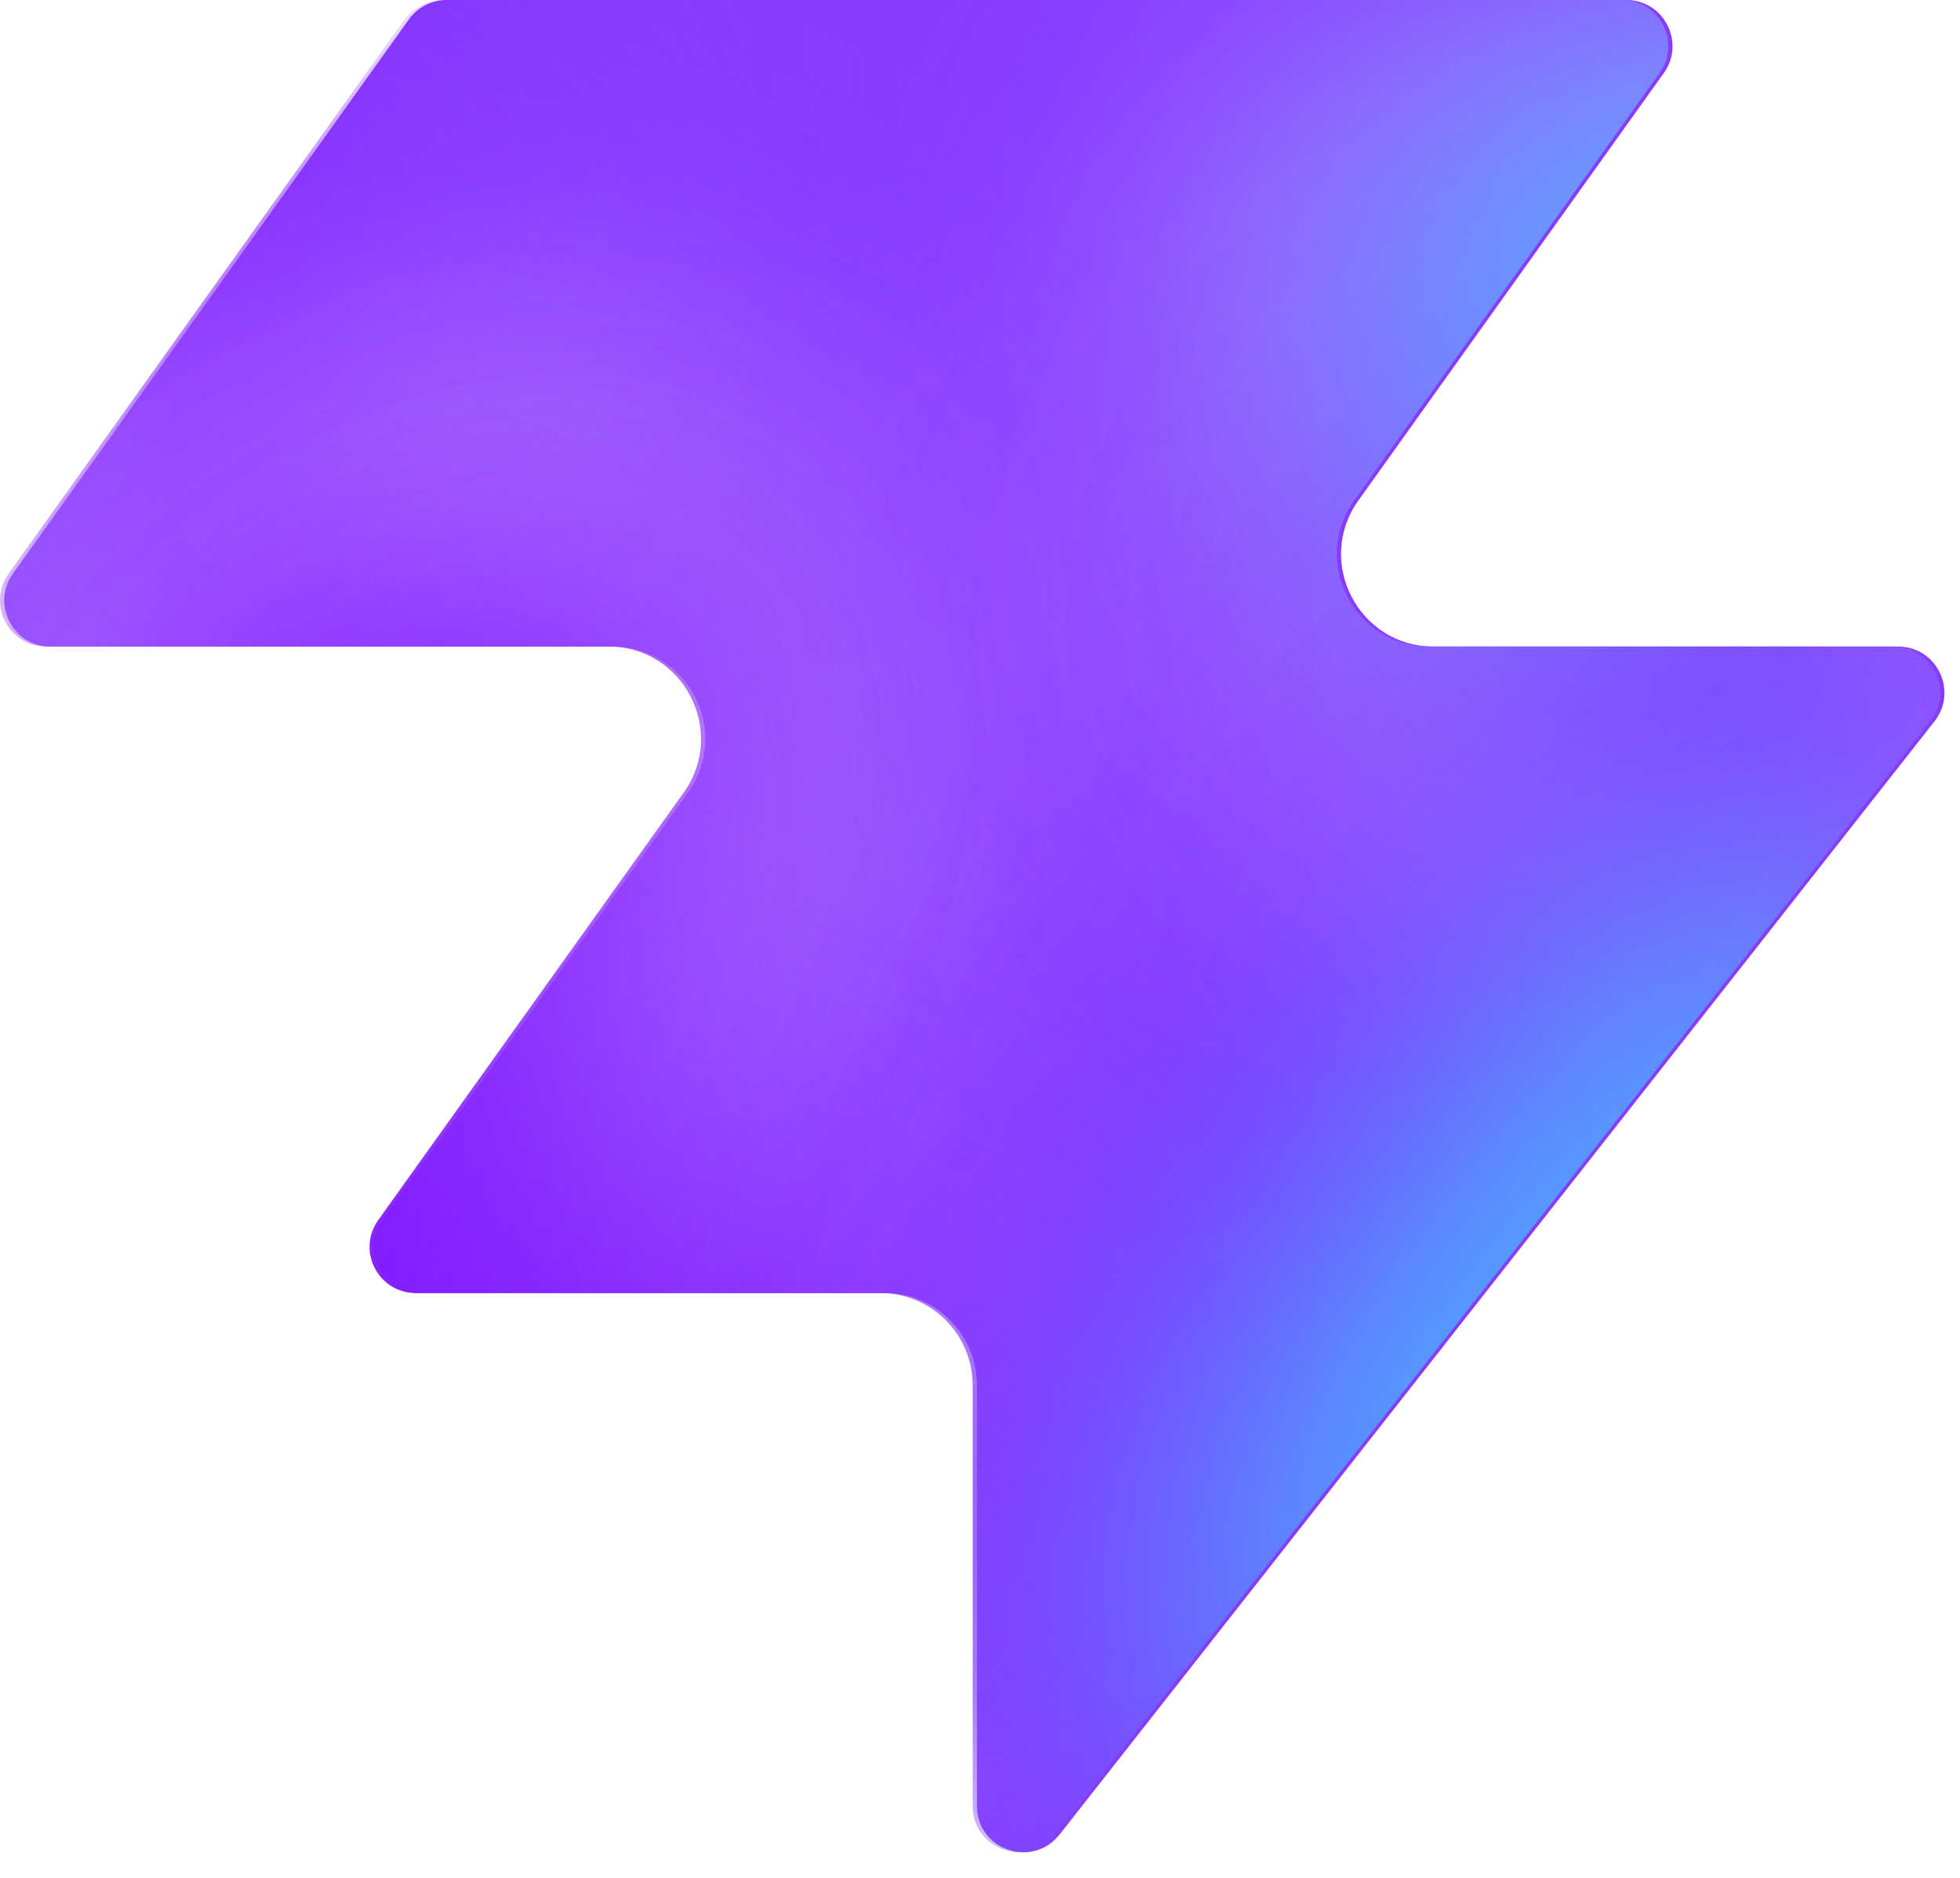
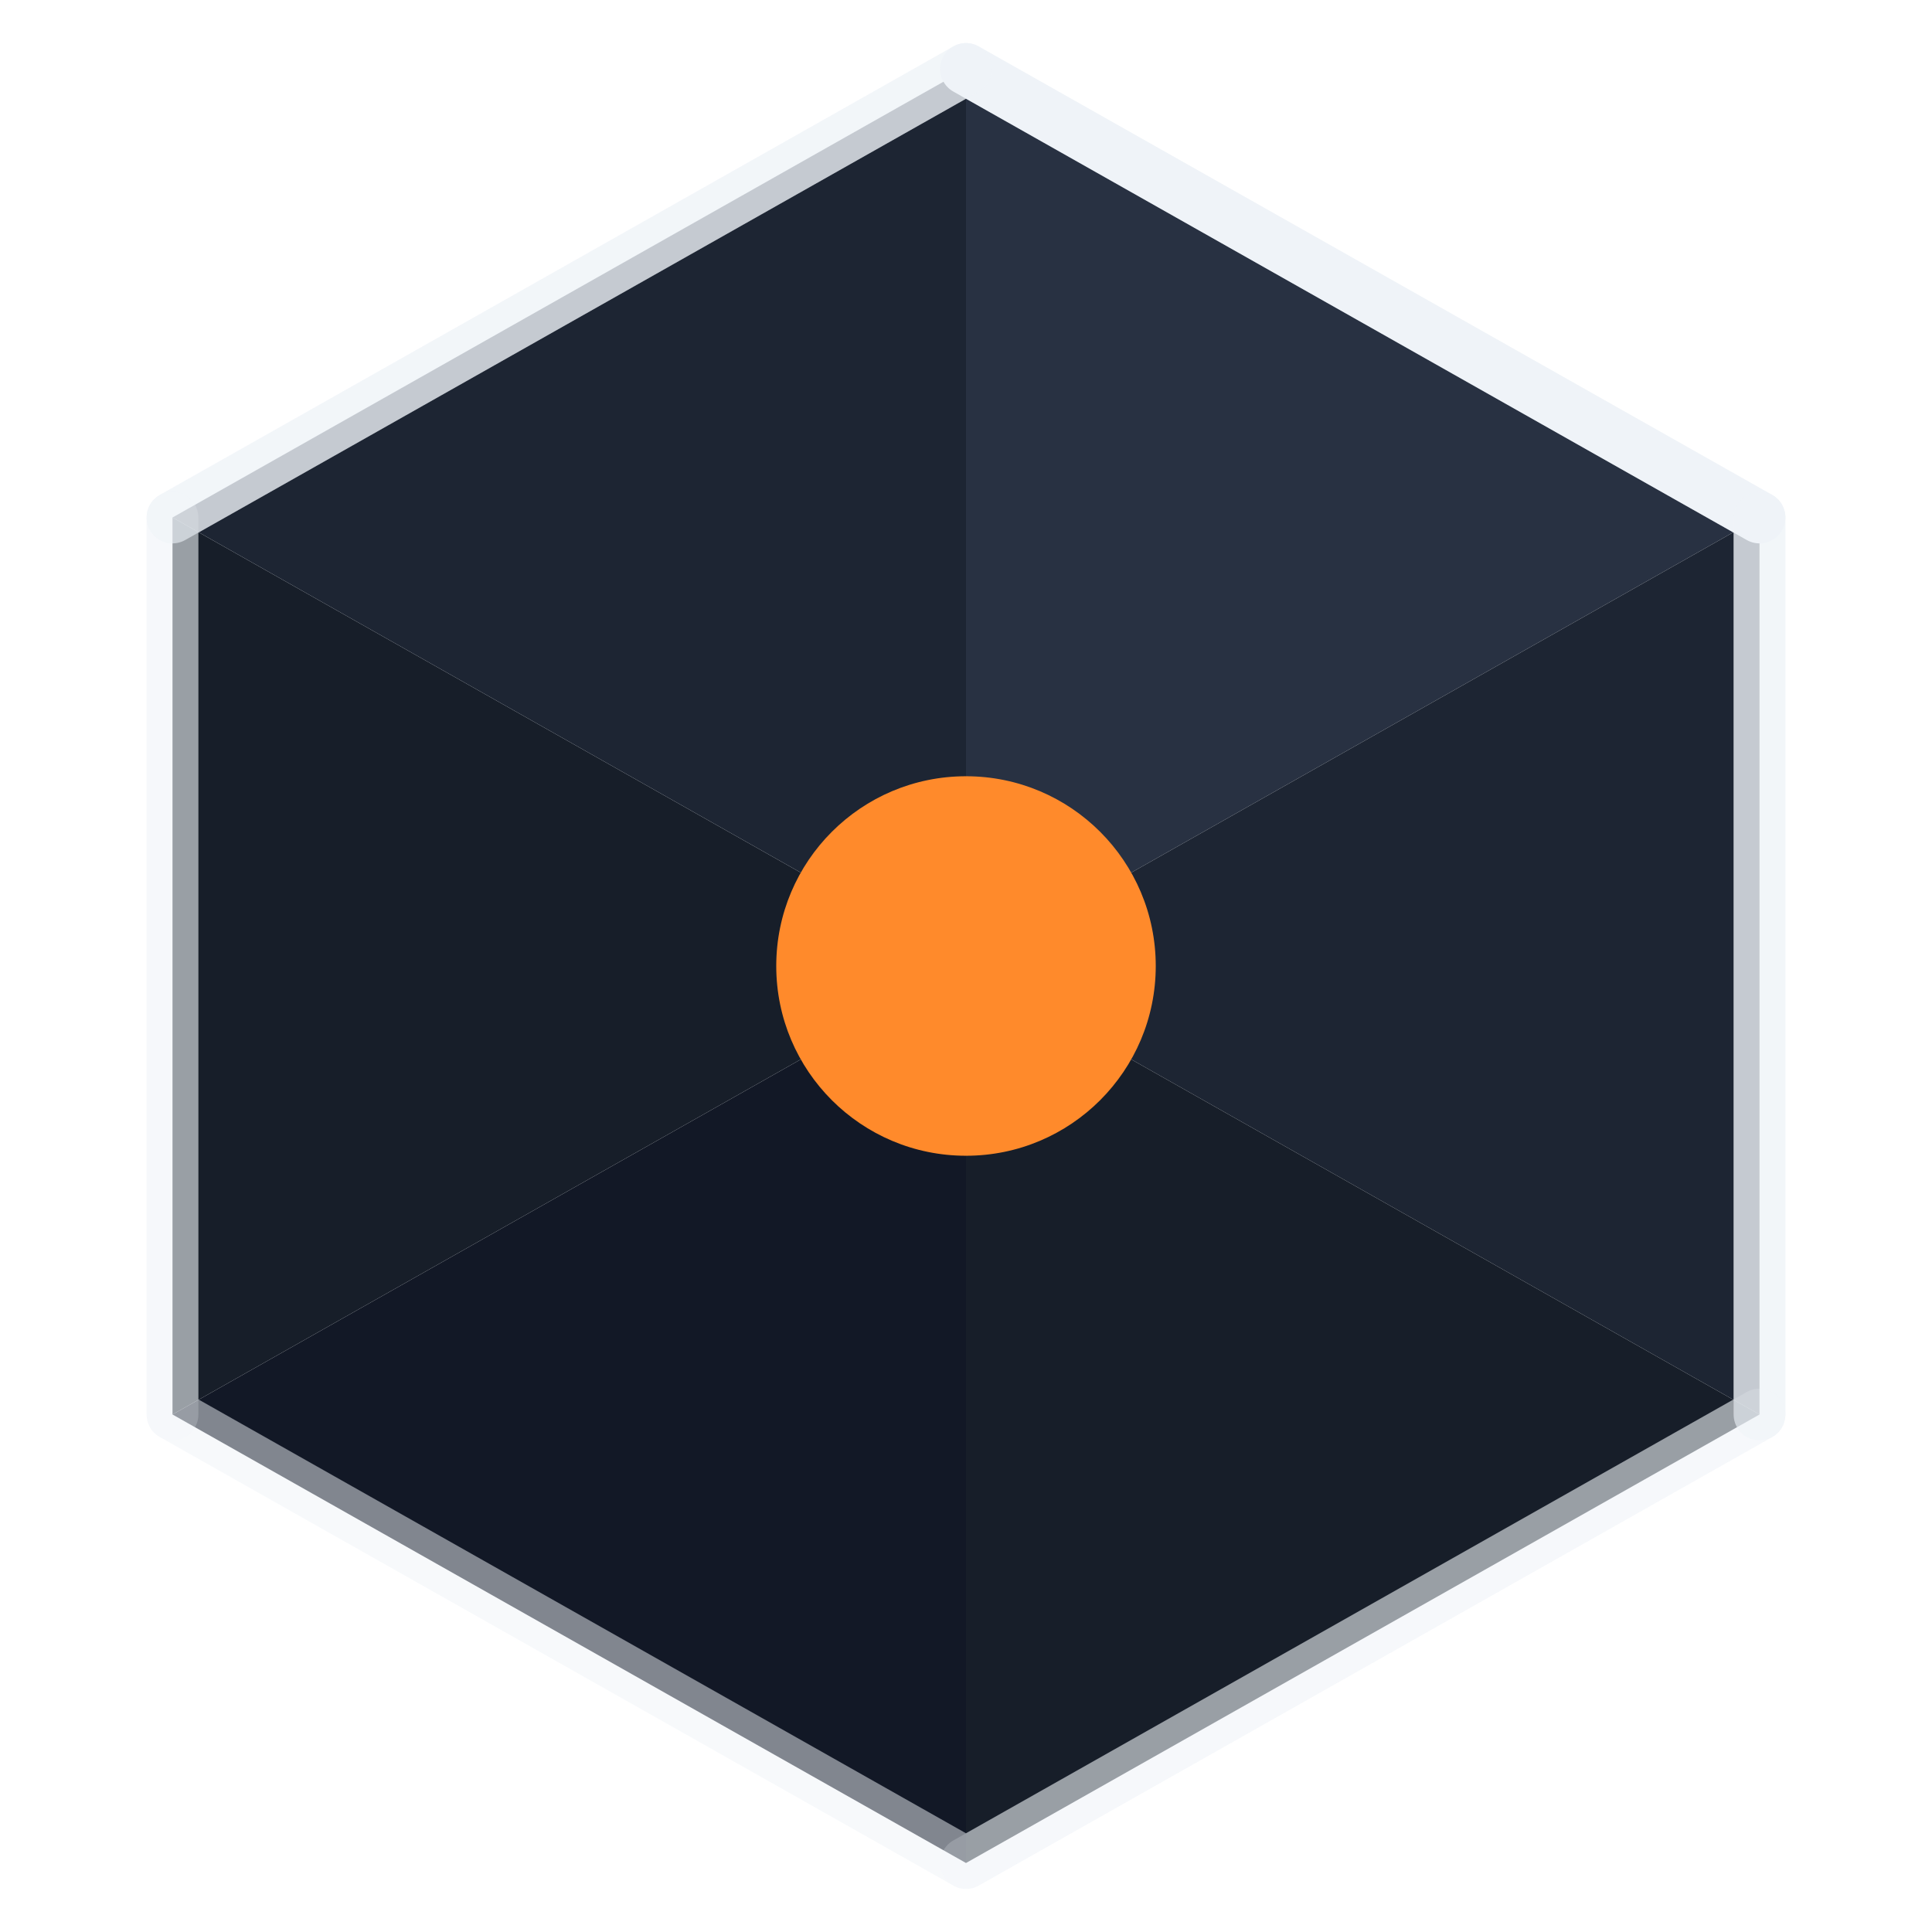
- <svg xmlns="http://www.w3.org/2000/svg" width="48" height="46" fill="none" viewBox="0 0 48 46">
-   <path fill="#863bff" d="M25.946 44.938c-.664.845-2.021.375-2.021-.698V33.937a2.26 2.26 0 0 0-2.262-2.262H10.287c-.92 0-1.456-1.04-.92-1.788l7.48-10.471c1.07-1.497 0-3.578-1.842-3.578H1.237c-.92 0-1.456-1.04-.92-1.788L10.013.474c.214-.297.556-.474.92-.474h28.894c.92 0 1.456 1.04.92 1.788l-7.48 10.471c-1.07 1.498 0 3.579 1.842 3.579h11.377c.943 0 1.473 1.088.89 1.83L25.947 44.94z" style="fill:#863bff;fill:color(display-p3 .525 .23 1);fill-opacity:1" />
-   <mask id="a" width="48" height="46" x="0" y="0" maskUnits="userSpaceOnUse" style="mask-type:alpha">
-     <path fill="#000" d="M25.842 44.938c-.664.844-2.021.375-2.021-.698V33.937a2.26 2.26 0 0 0-2.262-2.262H10.183c-.92 0-1.456-1.04-.92-1.788l7.48-10.471c1.07-1.498 0-3.579-1.842-3.579H1.133c-.92 0-1.456-1.04-.92-1.787L9.91.473c.214-.297.556-.474.92-.474h28.894c.92 0 1.456 1.04.92 1.788l-7.48 10.471c-1.07 1.498 0 3.578 1.842 3.578h11.377c.943 0 1.473 1.088.89 1.832L25.843 44.94z" style="fill:#000;fill-opacity:1" />
-   </mask>
-   <g mask="url(#a)">
-     <g filter="url(#b)">
-       <ellipse cx="5.508" cy="14.704" fill="#ede6ff" rx="5.508" ry="14.704" style="fill:#ede6ff;fill:color(display-p3 .927 .903 1);fill-opacity:1" transform="matrix(.00324 1 1 -.00324 -4.47 31.516)" />
-     </g>
-     <g filter="url(#c)">
-       <ellipse cx="10.399" cy="29.851" fill="#ede6ff" rx="10.399" ry="29.851" style="fill:#ede6ff;fill:color(display-p3 .927 .903 1);fill-opacity:1" transform="matrix(.00324 1 1 -.00324 -39.328 7.883)" />
-     </g>
-     <g filter="url(#d)">
-       <ellipse cx="5.508" cy="30.487" fill="#7e14ff" rx="5.508" ry="30.487" style="fill:#7e14ff;fill:color(display-p3 .492 .077 1);fill-opacity:1" transform="rotate(89.814 -25.913 -14.639)scale(1 -1)" />
-     </g>
-     <g filter="url(#e)">
-       <ellipse cx="5.508" cy="30.599" fill="#7e14ff" rx="5.508" ry="30.599" style="fill:#7e14ff;fill:color(display-p3 .492 .077 1);fill-opacity:1" transform="rotate(89.814 -32.644 -3.334)scale(1 -1)" />
-     </g>
-     <g filter="url(#f)">
-       <ellipse cx="5.508" cy="30.599" fill="#7e14ff" rx="5.508" ry="30.599" style="fill:#7e14ff;fill:color(display-p3 .492 .077 1);fill-opacity:1" transform="matrix(.00324 1 1 -.00324 -34.34 30.47)" />
-     </g>
-     <g filter="url(#g)">
-       <ellipse cx="14.072" cy="22.078" fill="#ede6ff" rx="14.072" ry="22.078" style="fill:#ede6ff;fill:color(display-p3 .927 .903 1);fill-opacity:1" transform="rotate(93.35 24.506 48.493)scale(-1 1)" />
-     </g>
-     <g filter="url(#h)">
-       <ellipse cx="3.47" cy="21.501" fill="#7e14ff" rx="3.47" ry="21.501" style="fill:#7e14ff;fill:color(display-p3 .492 .077 1);fill-opacity:1" transform="rotate(89.009 28.708 47.59)scale(-1 1)" />
-     </g>
-     <g filter="url(#i)">
-       <ellipse cx="3.47" cy="21.501" fill="#7e14ff" rx="3.47" ry="21.501" style="fill:#7e14ff;fill:color(display-p3 .492 .077 1);fill-opacity:1" transform="rotate(89.009 28.708 47.59)scale(-1 1)" />
-     </g>
-     <g filter="url(#j)">
-       <ellipse cx=".387" cy="8.972" fill="#7e14ff" rx="4.407" ry="29.108" style="fill:#7e14ff;fill:color(display-p3 .492 .077 1);fill-opacity:1" transform="rotate(39.51 .387 8.972)" />
-     </g>
-     <g filter="url(#k)">
-       <ellipse cx="47.523" cy="-6.092" fill="#7e14ff" rx="4.407" ry="29.108" style="fill:#7e14ff;fill:color(display-p3 .492 .077 1);fill-opacity:1" transform="rotate(37.892 47.523 -6.092)" />
-     </g>
-     <g filter="url(#l)">
-       <ellipse cx="41.412" cy="6.333" fill="#47bfff" rx="5.971" ry="9.665" style="fill:#47bfff;fill:color(display-p3 .28 .748 1);fill-opacity:1" transform="rotate(37.892 41.412 6.333)" />
-     </g>
-     <g filter="url(#m)">
-       <ellipse cx="-1.879" cy="38.332" fill="#7e14ff" rx="4.407" ry="29.108" style="fill:#7e14ff;fill:color(display-p3 .492 .077 1);fill-opacity:1" transform="rotate(37.892 -1.88 38.332)" />
-     </g>
-     <g filter="url(#n)">
-       <ellipse cx="-1.879" cy="38.332" fill="#7e14ff" rx="4.407" ry="29.108" style="fill:#7e14ff;fill:color(display-p3 .492 .077 1);fill-opacity:1" transform="rotate(37.892 -1.88 38.332)" />
-     </g>
-     <g filter="url(#o)">
-       <ellipse cx="35.651" cy="29.907" fill="#7e14ff" rx="4.407" ry="29.108" style="fill:#7e14ff;fill:color(display-p3 .492 .077 1);fill-opacity:1" transform="rotate(37.892 35.651 29.907)" />
-     </g>
-     <g filter="url(#p)">
-       <ellipse cx="38.418" cy="32.4" fill="#47bfff" rx="5.971" ry="15.297" style="fill:#47bfff;fill:color(display-p3 .28 .748 1);fill-opacity:1" transform="rotate(37.892 38.418 32.4)" />
-     </g>
+ <svg xmlns="http://www.w3.org/2000/svg" viewBox="8 8 112 112" width="128" height="128" role="img" aria-label="Korven Open TV">
+   <g stroke-linejoin="round">
+     <polygon points="64,64 64,12 110,38" fill="#283142" />
+     <polygon points="64,64 110,38 110,90" fill="#1D2533" />
+     <polygon points="64,64 110,90 64,116" fill="#171E29" />
+     <polygon points="64,64 64,116 18,90" fill="#121826" />
+     <polygon points="64,64 18,90 18,38" fill="#171E29" />
+     <polygon points="64,64 18,38 64,12" fill="#1D2533" />
  </g>
-   <defs>
-     <filter id="b" width="60.045" height="41.654" x="-19.77" y="16.149" color-interpolation-filters="sRGB" filterUnits="userSpaceOnUse">
-       <feFlood flood-opacity="0" result="BackgroundImageFix" />
-       <feBlend in="SourceGraphic" in2="BackgroundImageFix" result="shape" />
-       <feGaussianBlur result="effect1_foregroundBlur_2002_17158" stdDeviation="7.659" />
-     </filter>
-     <filter id="c" width="90.34" height="51.437" x="-54.613" y="-7.533" color-interpolation-filters="sRGB" filterUnits="userSpaceOnUse">
-       <feFlood flood-opacity="0" result="BackgroundImageFix" />
-       <feBlend in="SourceGraphic" in2="BackgroundImageFix" result="shape" />
-       <feGaussianBlur result="effect1_foregroundBlur_2002_17158" stdDeviation="7.659" />
-     </filter>
-     <filter id="d" width="79.355" height="29.4" x="-49.64" y="2.03" color-interpolation-filters="sRGB" filterUnits="userSpaceOnUse">
-       <feFlood flood-opacity="0" result="BackgroundImageFix" />
-       <feBlend in="SourceGraphic" in2="BackgroundImageFix" result="shape" />
-       <feGaussianBlur result="effect1_foregroundBlur_2002_17158" stdDeviation="4.596" />
-     </filter>
-     <filter id="e" width="79.579" height="29.4" x="-45.045" y="20.029" color-interpolation-filters="sRGB" filterUnits="userSpaceOnUse">
-       <feFlood flood-opacity="0" result="BackgroundImageFix" />
-       <feBlend in="SourceGraphic" in2="BackgroundImageFix" result="shape" />
-       <feGaussianBlur result="effect1_foregroundBlur_2002_17158" stdDeviation="4.596" />
-     </filter>
-     <filter id="f" width="79.579" height="29.4" x="-43.513" y="21.178" color-interpolation-filters="sRGB" filterUnits="userSpaceOnUse">
-       <feFlood flood-opacity="0" result="BackgroundImageFix" />
-       <feBlend in="SourceGraphic" in2="BackgroundImageFix" result="shape" />
-       <feGaussianBlur result="effect1_foregroundBlur_2002_17158" stdDeviation="4.596" />
-     </filter>
-     <filter id="g" width="74.749" height="58.852" x="15.756" y="-17.901" color-interpolation-filters="sRGB" filterUnits="userSpaceOnUse">
-       <feFlood flood-opacity="0" result="BackgroundImageFix" />
-       <feBlend in="SourceGraphic" in2="BackgroundImageFix" result="shape" />
-       <feGaussianBlur result="effect1_foregroundBlur_2002_17158" stdDeviation="7.659" />
-     </filter>
-     <filter id="h" width="61.377" height="25.362" x="23.548" y="2.284" color-interpolation-filters="sRGB" filterUnits="userSpaceOnUse">
-       <feFlood flood-opacity="0" result="BackgroundImageFix" />
-       <feBlend in="SourceGraphic" in2="BackgroundImageFix" result="shape" />
-       <feGaussianBlur result="effect1_foregroundBlur_2002_17158" stdDeviation="4.596" />
-     </filter>
-     <filter id="i" width="61.377" height="25.362" x="23.548" y="2.284" color-interpolation-filters="sRGB" filterUnits="userSpaceOnUse">
-       <feFlood flood-opacity="0" result="BackgroundImageFix" />
-       <feBlend in="SourceGraphic" in2="BackgroundImageFix" result="shape" />
-       <feGaussianBlur result="effect1_foregroundBlur_2002_17158" stdDeviation="4.596" />
-     </filter>
-     <filter id="j" width="56.045" height="63.649" x="-27.636" y="-22.853" color-interpolation-filters="sRGB" filterUnits="userSpaceOnUse">
-       <feFlood flood-opacity="0" result="BackgroundImageFix" />
-       <feBlend in="SourceGraphic" in2="BackgroundImageFix" result="shape" />
-       <feGaussianBlur result="effect1_foregroundBlur_2002_17158" stdDeviation="4.596" />
-     </filter>
-     <filter id="k" width="54.814" height="64.646" x="20.116" y="-38.415" color-interpolation-filters="sRGB" filterUnits="userSpaceOnUse">
-       <feFlood flood-opacity="0" result="BackgroundImageFix" />
-       <feBlend in="SourceGraphic" in2="BackgroundImageFix" result="shape" />
-       <feGaussianBlur result="effect1_foregroundBlur_2002_17158" stdDeviation="4.596" />
-     </filter>
-     <filter id="l" width="33.541" height="35.313" x="24.641" y="-11.323" color-interpolation-filters="sRGB" filterUnits="userSpaceOnUse">
-       <feFlood flood-opacity="0" result="BackgroundImageFix" />
-       <feBlend in="SourceGraphic" in2="BackgroundImageFix" result="shape" />
-       <feGaussianBlur result="effect1_foregroundBlur_2002_17158" stdDeviation="4.596" />
-     </filter>
-     <filter id="m" width="54.814" height="64.646" x="-29.286" y="6.009" color-interpolation-filters="sRGB" filterUnits="userSpaceOnUse">
-       <feFlood flood-opacity="0" result="BackgroundImageFix" />
-       <feBlend in="SourceGraphic" in2="BackgroundImageFix" result="shape" />
-       <feGaussianBlur result="effect1_foregroundBlur_2002_17158" stdDeviation="4.596" />
-     </filter>
-     <filter id="n" width="54.814" height="64.646" x="-29.286" y="6.009" color-interpolation-filters="sRGB" filterUnits="userSpaceOnUse">
-       <feFlood flood-opacity="0" result="BackgroundImageFix" />
-       <feBlend in="SourceGraphic" in2="BackgroundImageFix" result="shape" />
-       <feGaussianBlur result="effect1_foregroundBlur_2002_17158" stdDeviation="4.596" />
-     </filter>
-     <filter id="o" width="54.814" height="64.646" x="8.244" y="-2.416" color-interpolation-filters="sRGB" filterUnits="userSpaceOnUse">
-       <feFlood flood-opacity="0" result="BackgroundImageFix" />
-       <feBlend in="SourceGraphic" in2="BackgroundImageFix" result="shape" />
-       <feGaussianBlur result="effect1_foregroundBlur_2002_17158" stdDeviation="4.596" />
-     </filter>
-     <filter id="p" width="39.409" height="43.623" x="18.713" y="10.588" color-interpolation-filters="sRGB" filterUnits="userSpaceOnUse">
-       <feFlood flood-opacity="0" result="BackgroundImageFix" />
-       <feBlend in="SourceGraphic" in2="BackgroundImageFix" result="shape" />
-       <feGaussianBlur result="effect1_foregroundBlur_2002_17158" stdDeviation="4.596" />
-     </filter>
-   </defs>
+   <polygon points="64,12 110,38 110,90 64,116 18,90 18,38" fill="none" stroke="#EFF3F8" stroke-width="3" stroke-linejoin="round" opacity=".5" />
+   <g stroke="#EFF3F8" stroke-width="3" stroke-linecap="round">
+     <line x1="64" y1="12" x2="110" y2="38" opacity="1" />
+     <line x1="110" y1="38" x2="110" y2="90" opacity=".6" />
+     <line x1="18" y1="38" x2="64" y2="12" opacity=".6" />
+     <line x1="110" y1="90" x2="64" y2="116" opacity=".2" />
+     <line x1="18" y1="90" x2="18" y2="38" opacity=".2" />
+   </g>
+   <circle cx="64" cy="64" r="11" fill="#FF8A2B" />
</svg>
